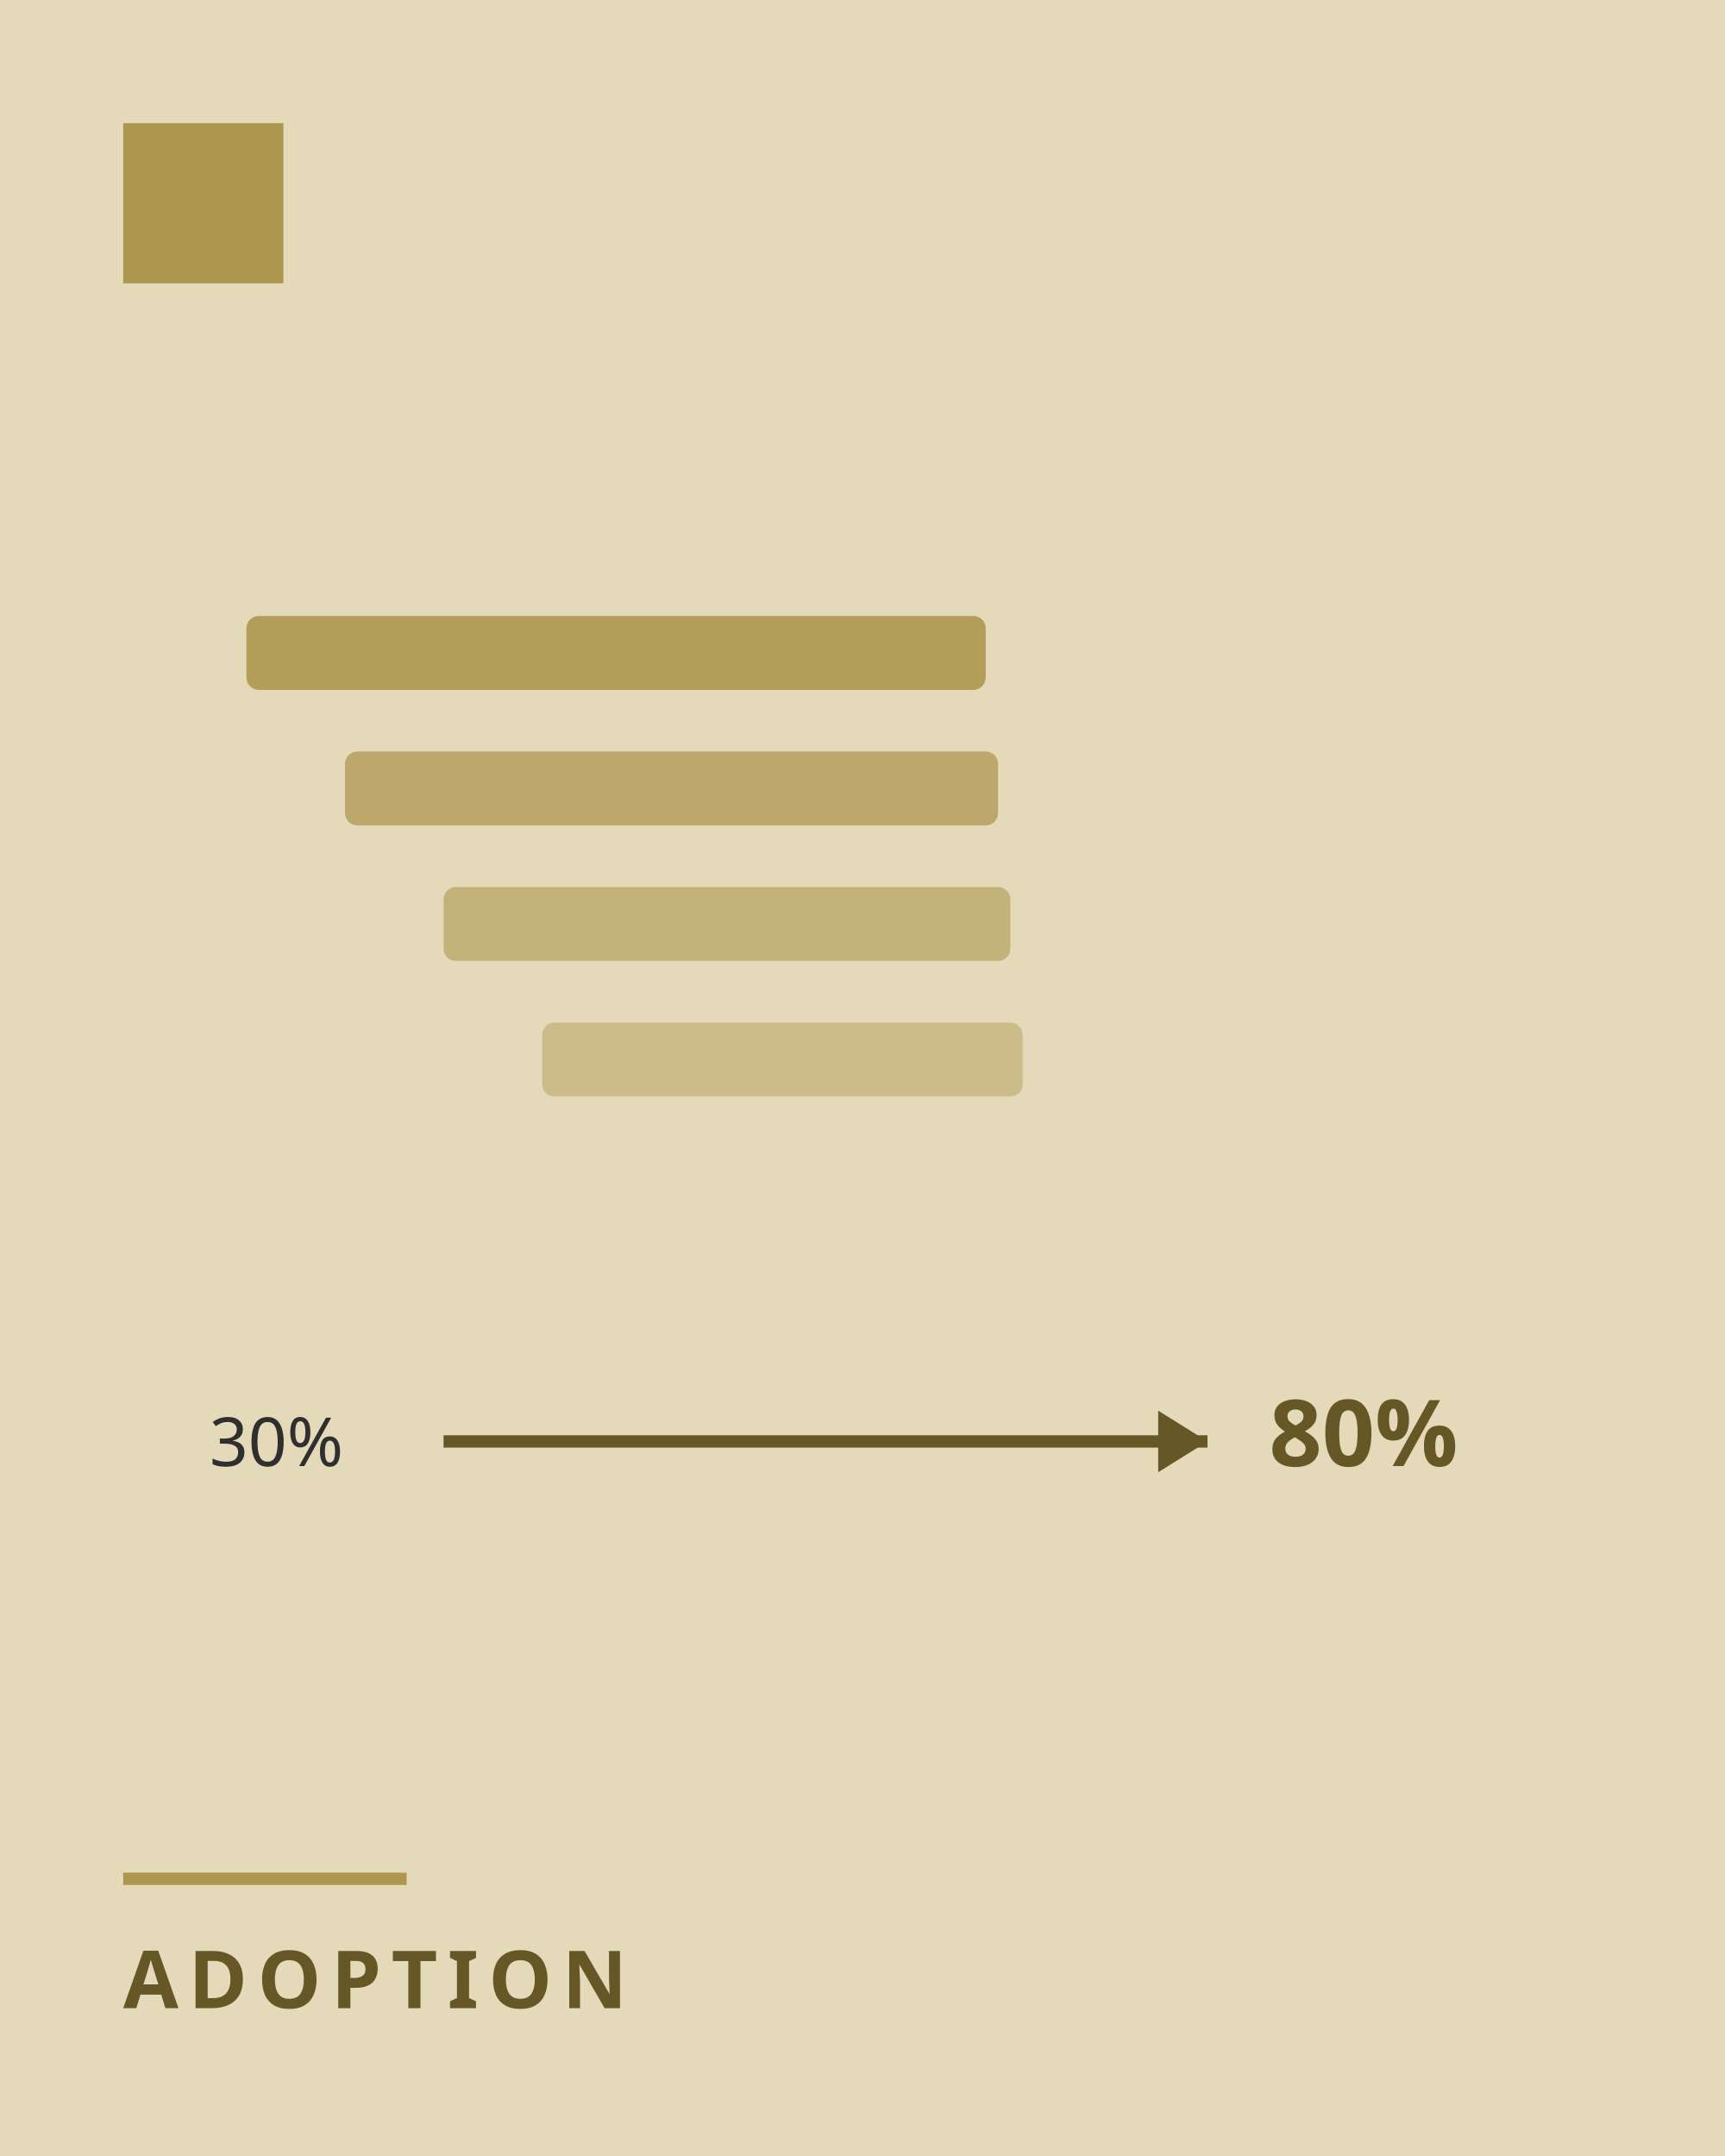
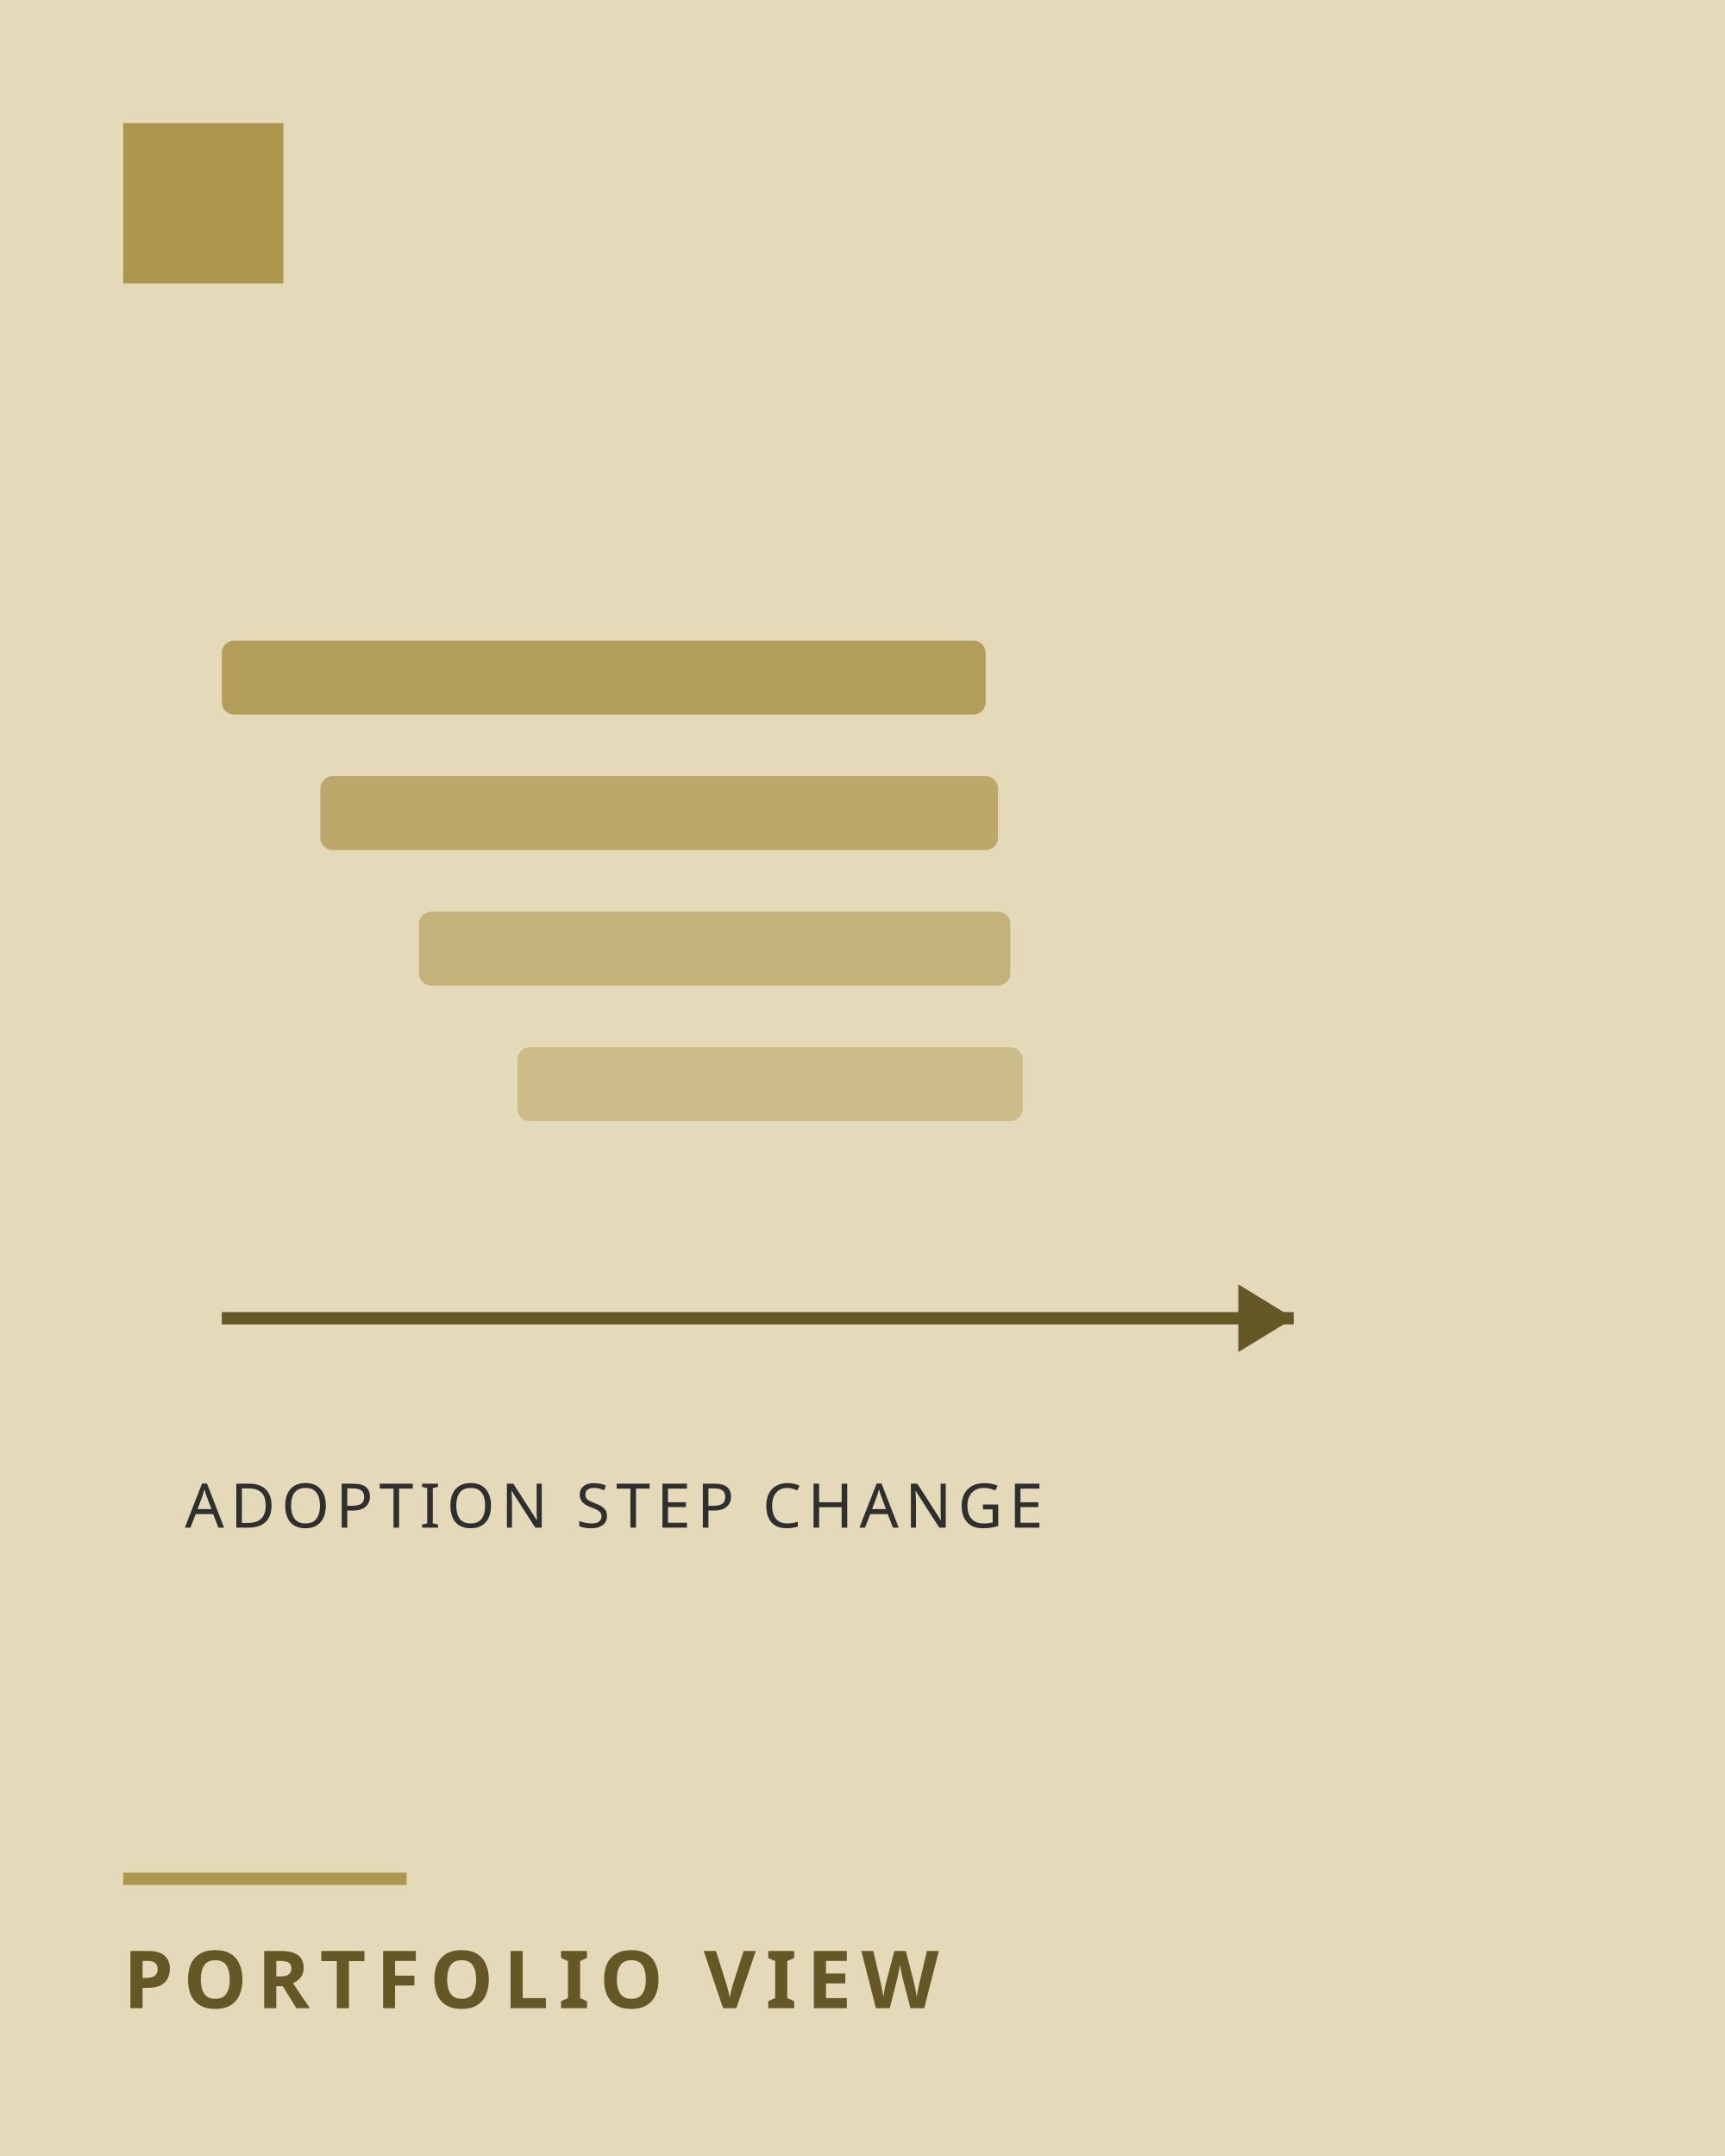
<svg xmlns="http://www.w3.org/2000/svg" viewBox="0 0 280 350" width="280" height="350" role="img">
  <rect width="280" height="350" fill="#e4daba" />
  <rect x="20" y="20" width="26" height="26" fill="#ad974f" />
  <g>
-     <rect x="40" y="100" width="120" height="12" rx="2" fill="#ad974f" opacity="0.9" />
-     <rect x="56" y="122" width="106" height="12" rx="2" fill="#ad974f" opacity="0.75" />
-     <rect x="72" y="144" width="92" height="12" rx="2" fill="#ad974f" opacity="0.6" />
-     <rect x="88" y="166" width="78" height="12" rx="2" fill="#ad974f" opacity="0.45" />
-     <text x="34" y="238" font-family="Poppins,sans-serif" font-size="11" fill="#2f2f2f">30%</text>
-     <path d="M72 234 H196" stroke="#665726" stroke-width="2" />
-     <path d="M196 234 l-8 -5 v10 z" fill="#665726" />
-     <text x="206" y="238" font-family="Poppins,sans-serif" font-size="15" font-weight="700" fill="#665726">80%</text>
+     <rect x="36" y="104" width="124" height="12" rx="2" fill="#ad974f" opacity="0.9" />
+     <rect x="52" y="126" width="110" height="12" rx="2" fill="#ad974f" opacity="0.75" />
+     <rect x="68" y="148" width="96" height="12" rx="2" fill="#ad974f" opacity="0.6" />
+     <rect x="84" y="170" width="82" height="12" rx="2" fill="#ad974f" opacity="0.45" />
+     <path d="M36 214 H210" stroke="#665726" stroke-width="2" />
+     <path d="M210 214 l-9 -5.5 v11 z" fill="#665726" />
+     <text x="30" y="248" font-family="Poppins,sans-serif" font-size="10" letter-spacing="1" fill="#2f2f2f">ADOPTION STEP CHANGE</text>
  </g>
-   <text x="20" y="326" font-family="Poppins, 'Segoe UI', sans-serif" font-size="13" font-weight="600" letter-spacing="1.6" fill="#665726">ADOPTION</text>
+   <text x="20" y="326" font-family="Poppins, 'Segoe UI', sans-serif" font-size="13" font-weight="600" letter-spacing="1.6" fill="#665726">PORTFOLIO VIEW</text>
  <rect x="20" y="304" width="46" height="2" fill="#ad974f" />
</svg>
